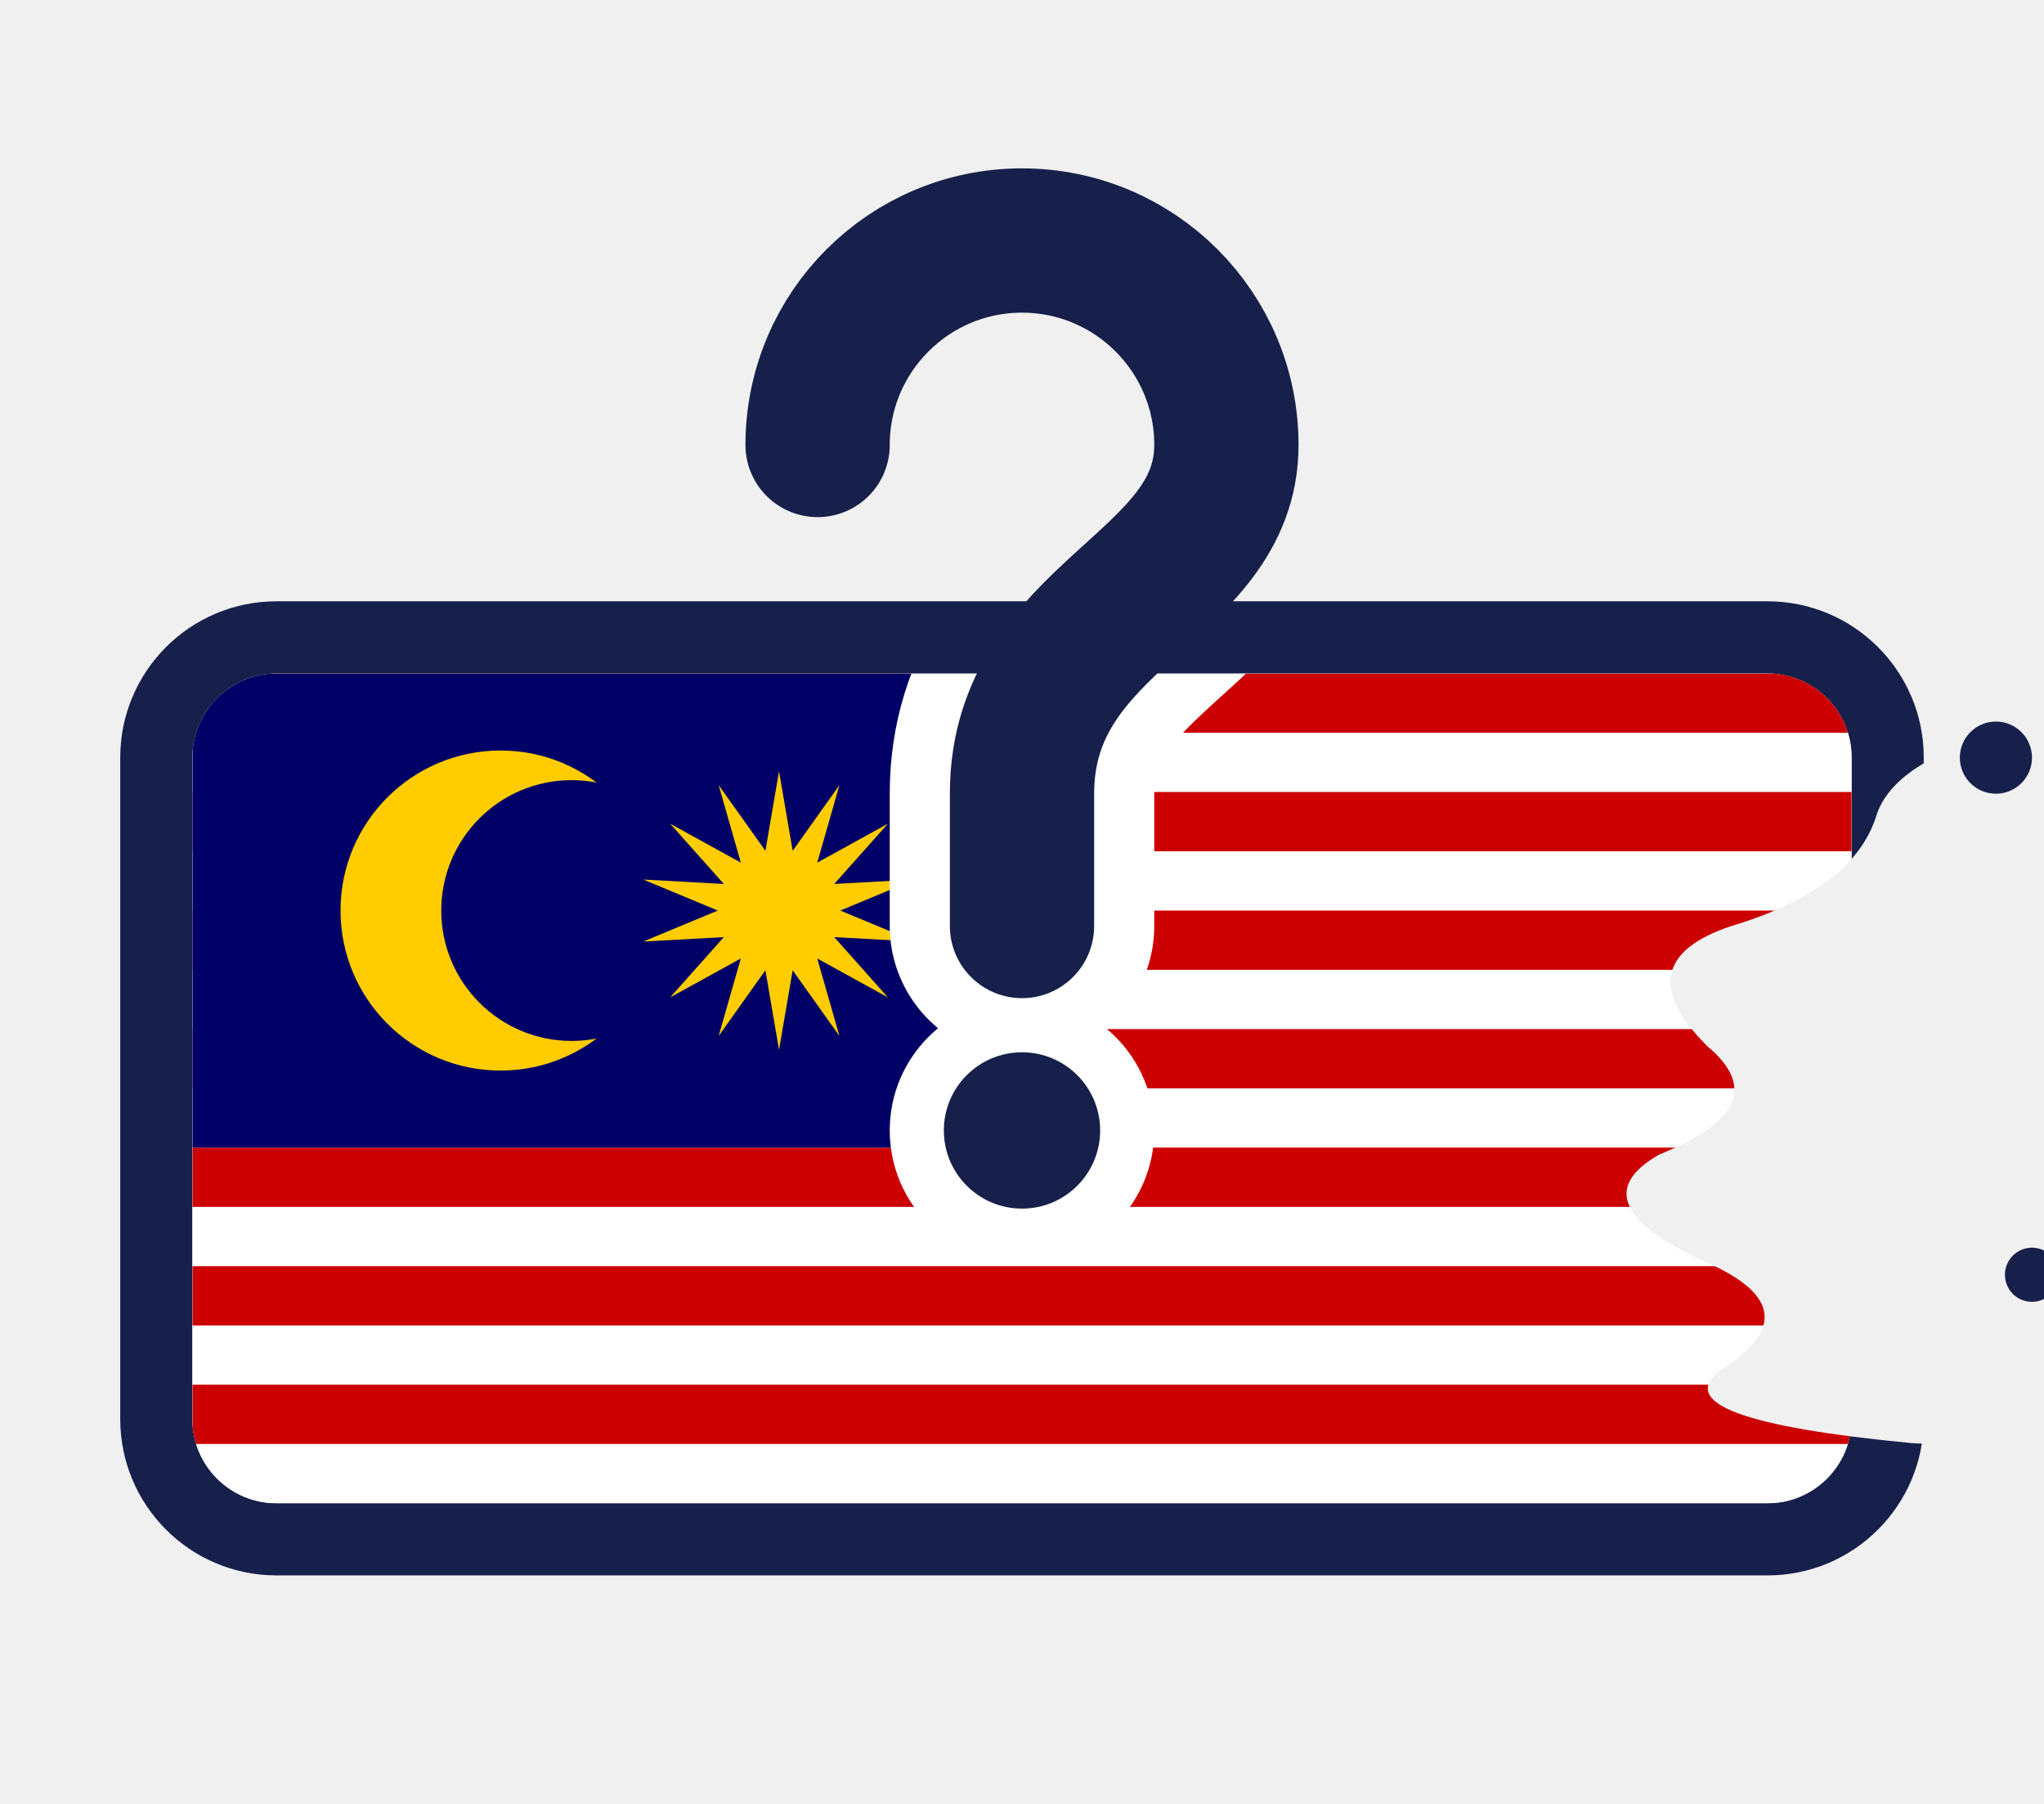
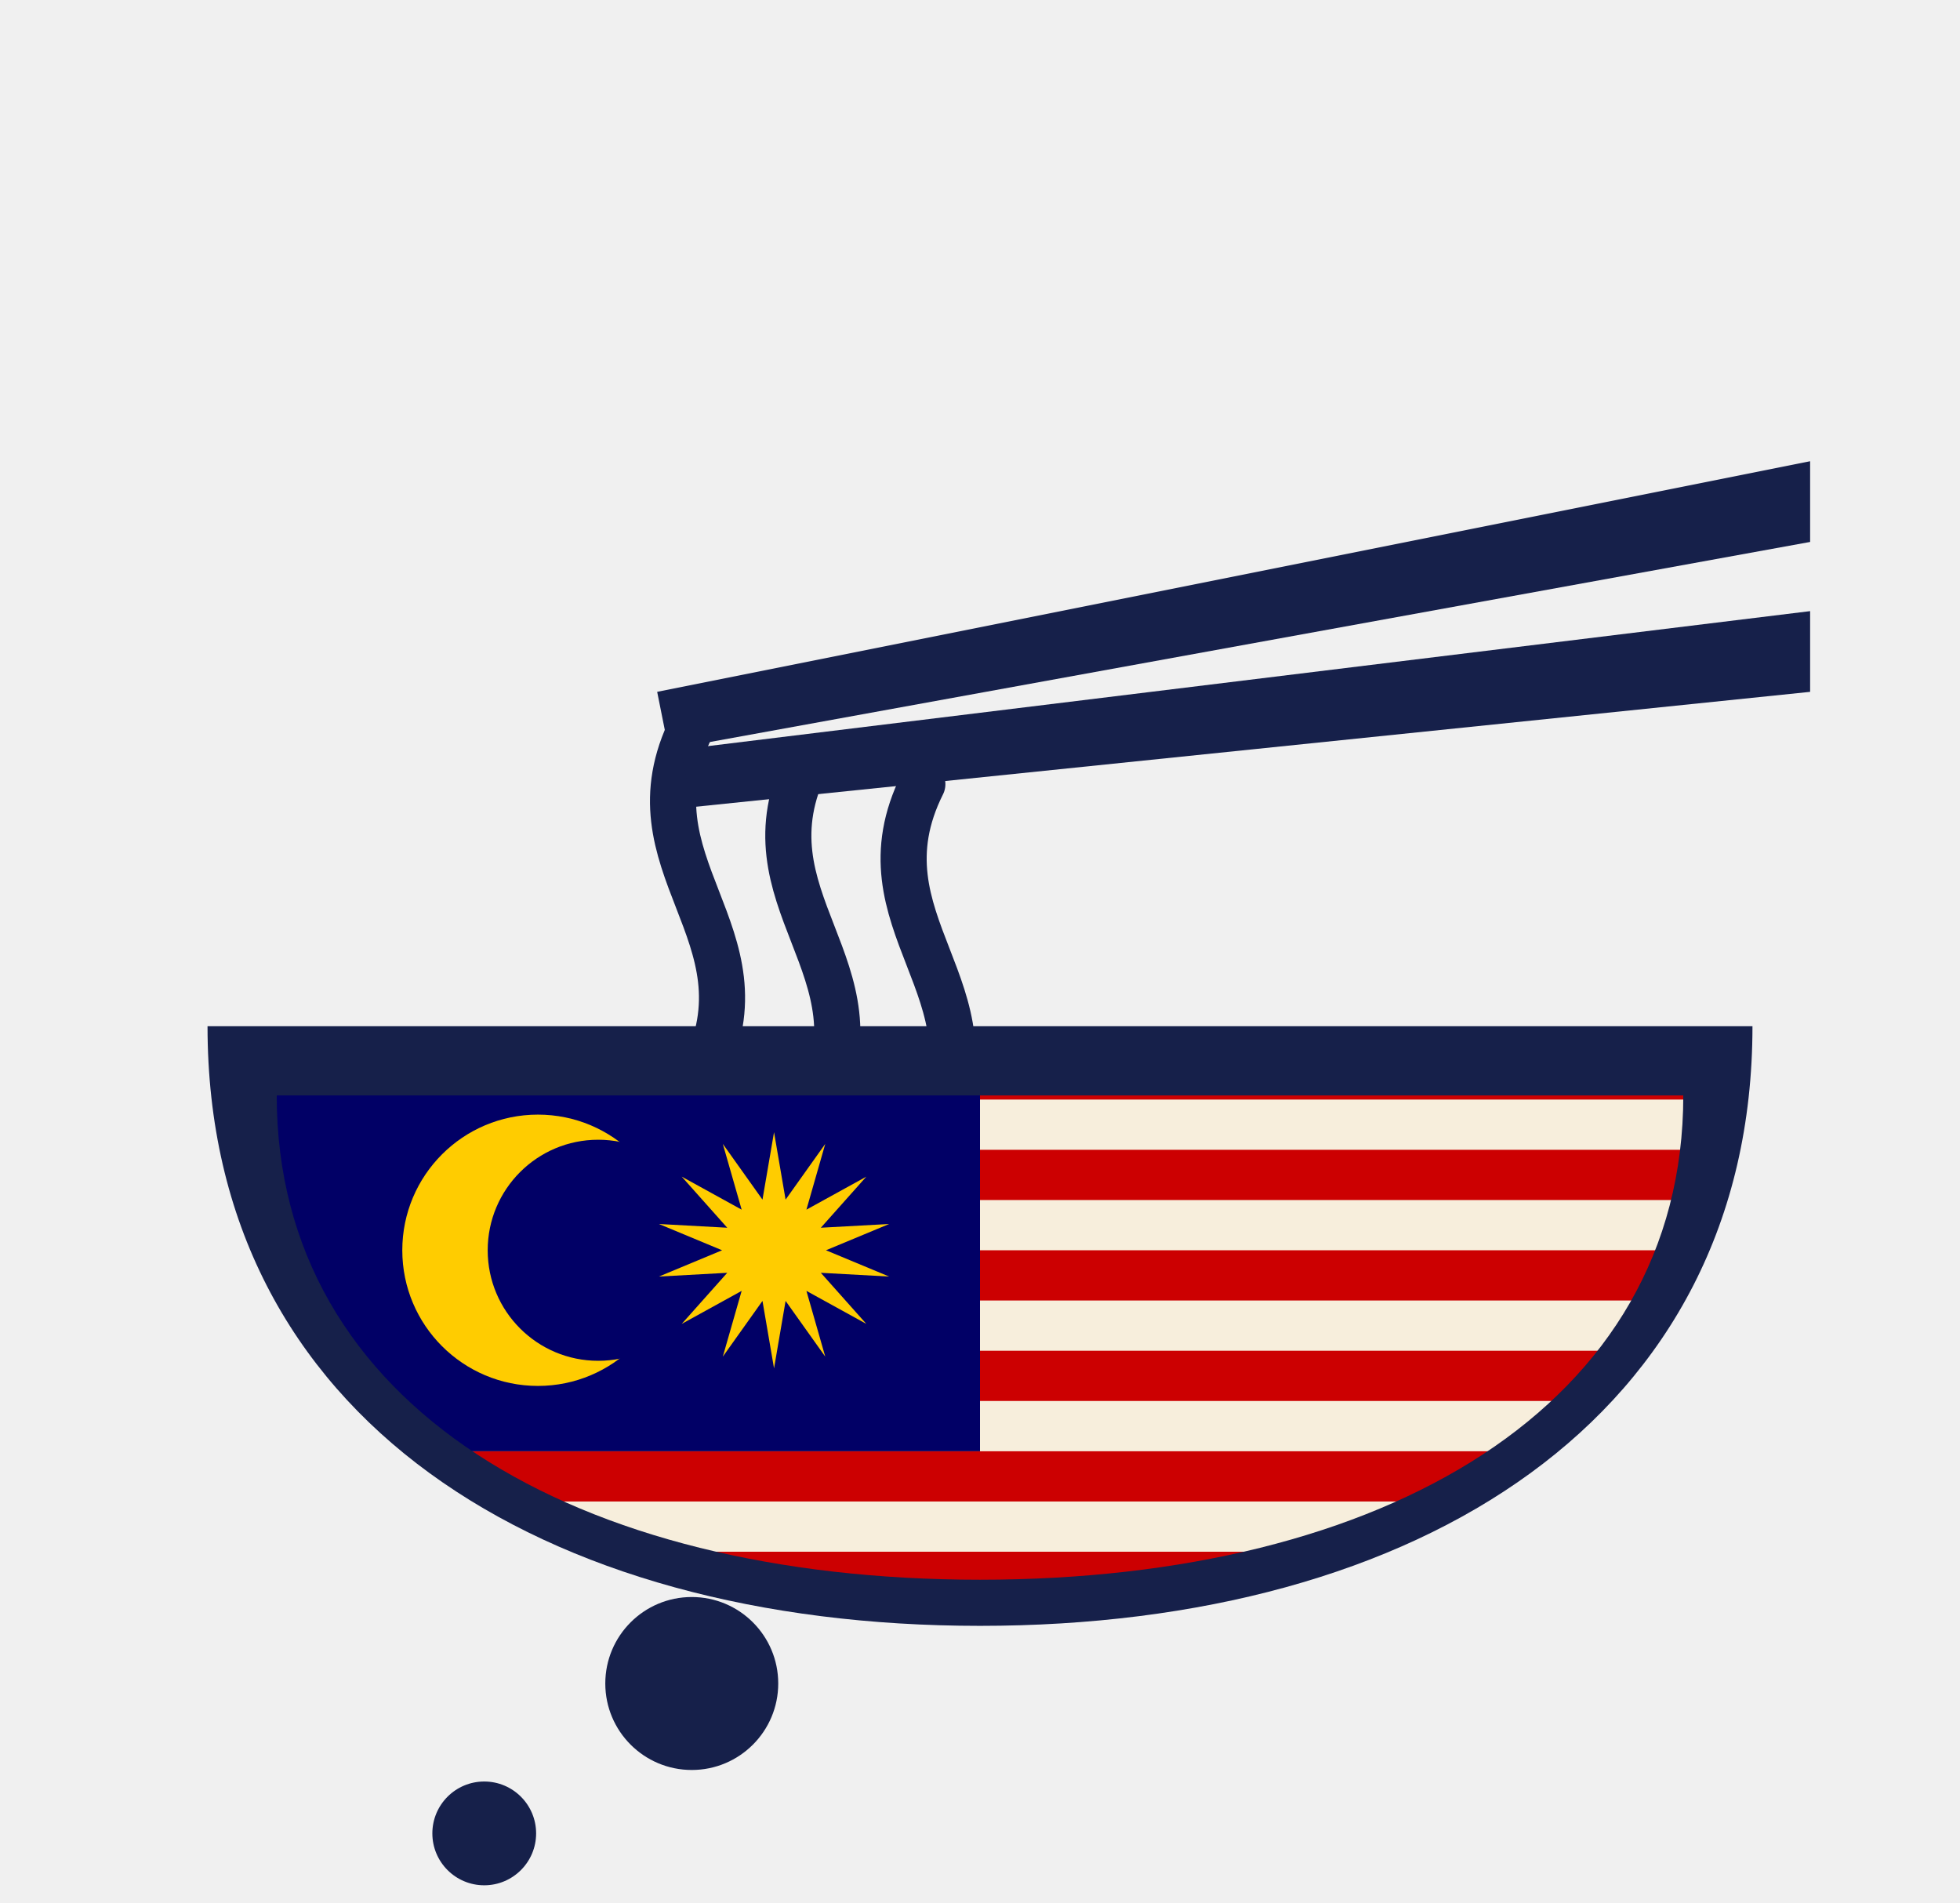
- <svg xmlns="http://www.w3.org/2000/svg" viewBox="0 0 340 300" role="img" aria-label="What to Eat in Malaysia">
+ <svg xmlns="http://www.w3.org/2000/svg" viewBox="0 0 340 330" role="img" aria-label="What to Eat in Malaysia">
  <defs>
-     <mask id="crescent-cut">
+     <mask id="crescent-cut-b">
      <rect x="0" y="0" width="140" height="80" fill="black" />
      <circle cx="52" cy="40" r="27" fill="white" />
      <circle cx="64" cy="40" r="22" fill="black" />
    </mask>
-     <symbol id="mflag" viewBox="0 0 280 140" preserveAspectRatio="none">
-       <rect x="0" y="0" width="280" height="140" fill="#ffffff" />
+     <symbol id="mflag-b" viewBox="0 0 280 140" preserveAspectRatio="none">
+       <rect x="0" y="0" width="280" height="140" fill="#F7EEDC" />
      <rect x="0" y="0" width="280" height="10" fill="#CC0001" />
      <rect x="0" y="20" width="280" height="10" fill="#CC0001" />
      <rect x="0" y="40" width="280" height="10" fill="#CC0001" />
      <rect x="0" y="60" width="280" height="10" fill="#CC0001" />
      <rect x="0" y="80" width="280" height="10" fill="#CC0001" />
      <rect x="0" y="100" width="280" height="10" fill="#CC0001" />
      <rect x="0" y="120" width="280" height="10" fill="#CC0001" />
      <rect x="0" y="0" width="140" height="80" fill="#010066" />
-       <rect x="0" y="0" width="140" height="80" fill="#FFCC00" mask="url(#crescent-cut)" />
+       <rect x="0" y="0" width="140" height="80" fill="#FFCC00" mask="url(#crescent-cut-b)" />
      <path transform="translate(99 40) scale(0.235)" fill="#FFCC00" d="M0,-100 L9.79,-42.9 L43.39,-90.1 L27.43,-34.4 L78.18,-62.35 L39.64,-19.09 L97.49,-22.25 L44,0 L97.49,22.25 L39.64,19.09 L78.18,62.35 L27.43,34.4 L43.39,90.1 L9.79,42.9 L0,100 L-9.79,42.9 L-43.39,90.1 L-27.43,34.4 L-78.18,62.35 L-39.64,19.09 L-97.49,22.25 L-44,0 L-97.49,-22.25 L-39.64,-19.09 L-78.18,-62.35 L-27.43,-34.4 L-43.39,-90.1 L-9.79,-42.9 Z" />
    </symbol>
-     <path id="bite-chomp" fill="black" d="M46 -62 Q6 -58 2 -44 Q-2 -32 -22 -26 Q-40 -20 -26 -6 Q-14 4 -34 12 Q-48 20 -26 30 Q-8 38 -24 48 Q-34 56 8 60 L46 62 Z" />
-     <mask id="bite-case">
-       <rect x="0" y="0" width="340" height="320" fill="white" />
-       <g transform="translate(310 180)">
-         <use href="#bite-chomp" />
+     <mask id="flag-bowl-inner-b">
+       <path d="M48 190 H292 C292 244 240 274 170 274 S48 244 48 190 Z" fill="white" />
+     </mask>
+     <g id="noodle-bowl-b">
+       <g fill="none" stroke="#16204a" stroke-width="8" stroke-linecap="round" transform="translate(0 22)">
+         <path d="M120 104 C108 128 134 140 122 164 C114 180 128 180 126 196" />
+         <path d="M140 110 C128 134 154 146 142 170 C134 186 148 186 146 198" />
+         <path d="M160 114 C148 138 174 150 162 174 C154 190 168 190 166 200" />
      </g>
-     </mask>
-     <mask id="flag-case-q">
-       <rect x="32" y="112" width="276" height="138" rx="14" fill="white" />
-       <g transform="translate(0 -22)">
-         <path d="M136 96 a34 34 0 1 1 68 0 c0 24 -34 28 -34 58 v22" fill="none" stroke="black" stroke-width="44" stroke-linecap="round" />
-         <circle cx="170" cy="210" r="22" fill="black" />
+       <path d="M36 178 H304 C304 246 246 282 170 282 S36 246 36 178 Z" fill="#16204a" />
+       <g mask="url(#flag-bowl-inner-b)">
+         <use href="#mflag-b" x="48" y="182" width="244" height="122" />
      </g>
-     </mask>
-     <g id="q-suitcase">
-       <g transform="translate(0 -22)">
-         <path d="M136 96 a34 34 0 1 1 68 0 c0 24 -34 28 -34 58 v22" fill="none" stroke="#16204a" stroke-width="24" stroke-linecap="round" />
-         <circle cx="170" cy="210" r="13" fill="#16204a" />
+       <g transform="translate(0 22)">
+         <path d="M314 58 L314 72 L116 108 L114 98 Z" fill="#16204a" />
+         <path d="M314 84 L314 98 L120 118 L118 108 Z" fill="#16204a" />
      </g>
    </g>
  </defs>
-   <g mask="url(#bite-case)">
-     <rect x="20" y="100" width="300" height="162" rx="26" fill="#16204a" />
-     <rect x="32" y="112" width="276" height="138" rx="14" fill="#ffffff" />
-     <g mask="url(#flag-case-q)">
-       <use href="#mflag" x="32" y="112" width="276" height="138" />
-     </g>
-     <use href="#q-suitcase" />
-   </g>
-   <circle cx="332" cy="126" r="6" fill="#16204a" />
-   <circle cx="338" cy="212" r="4.5" fill="#16204a" />
+   <use href="#noodle-bowl-b" />
+   <circle cx="120" cy="292" r="15" fill="#16204a" />
+   <circle cx="84" cy="318" r="9" fill="#16204a" />
</svg>
